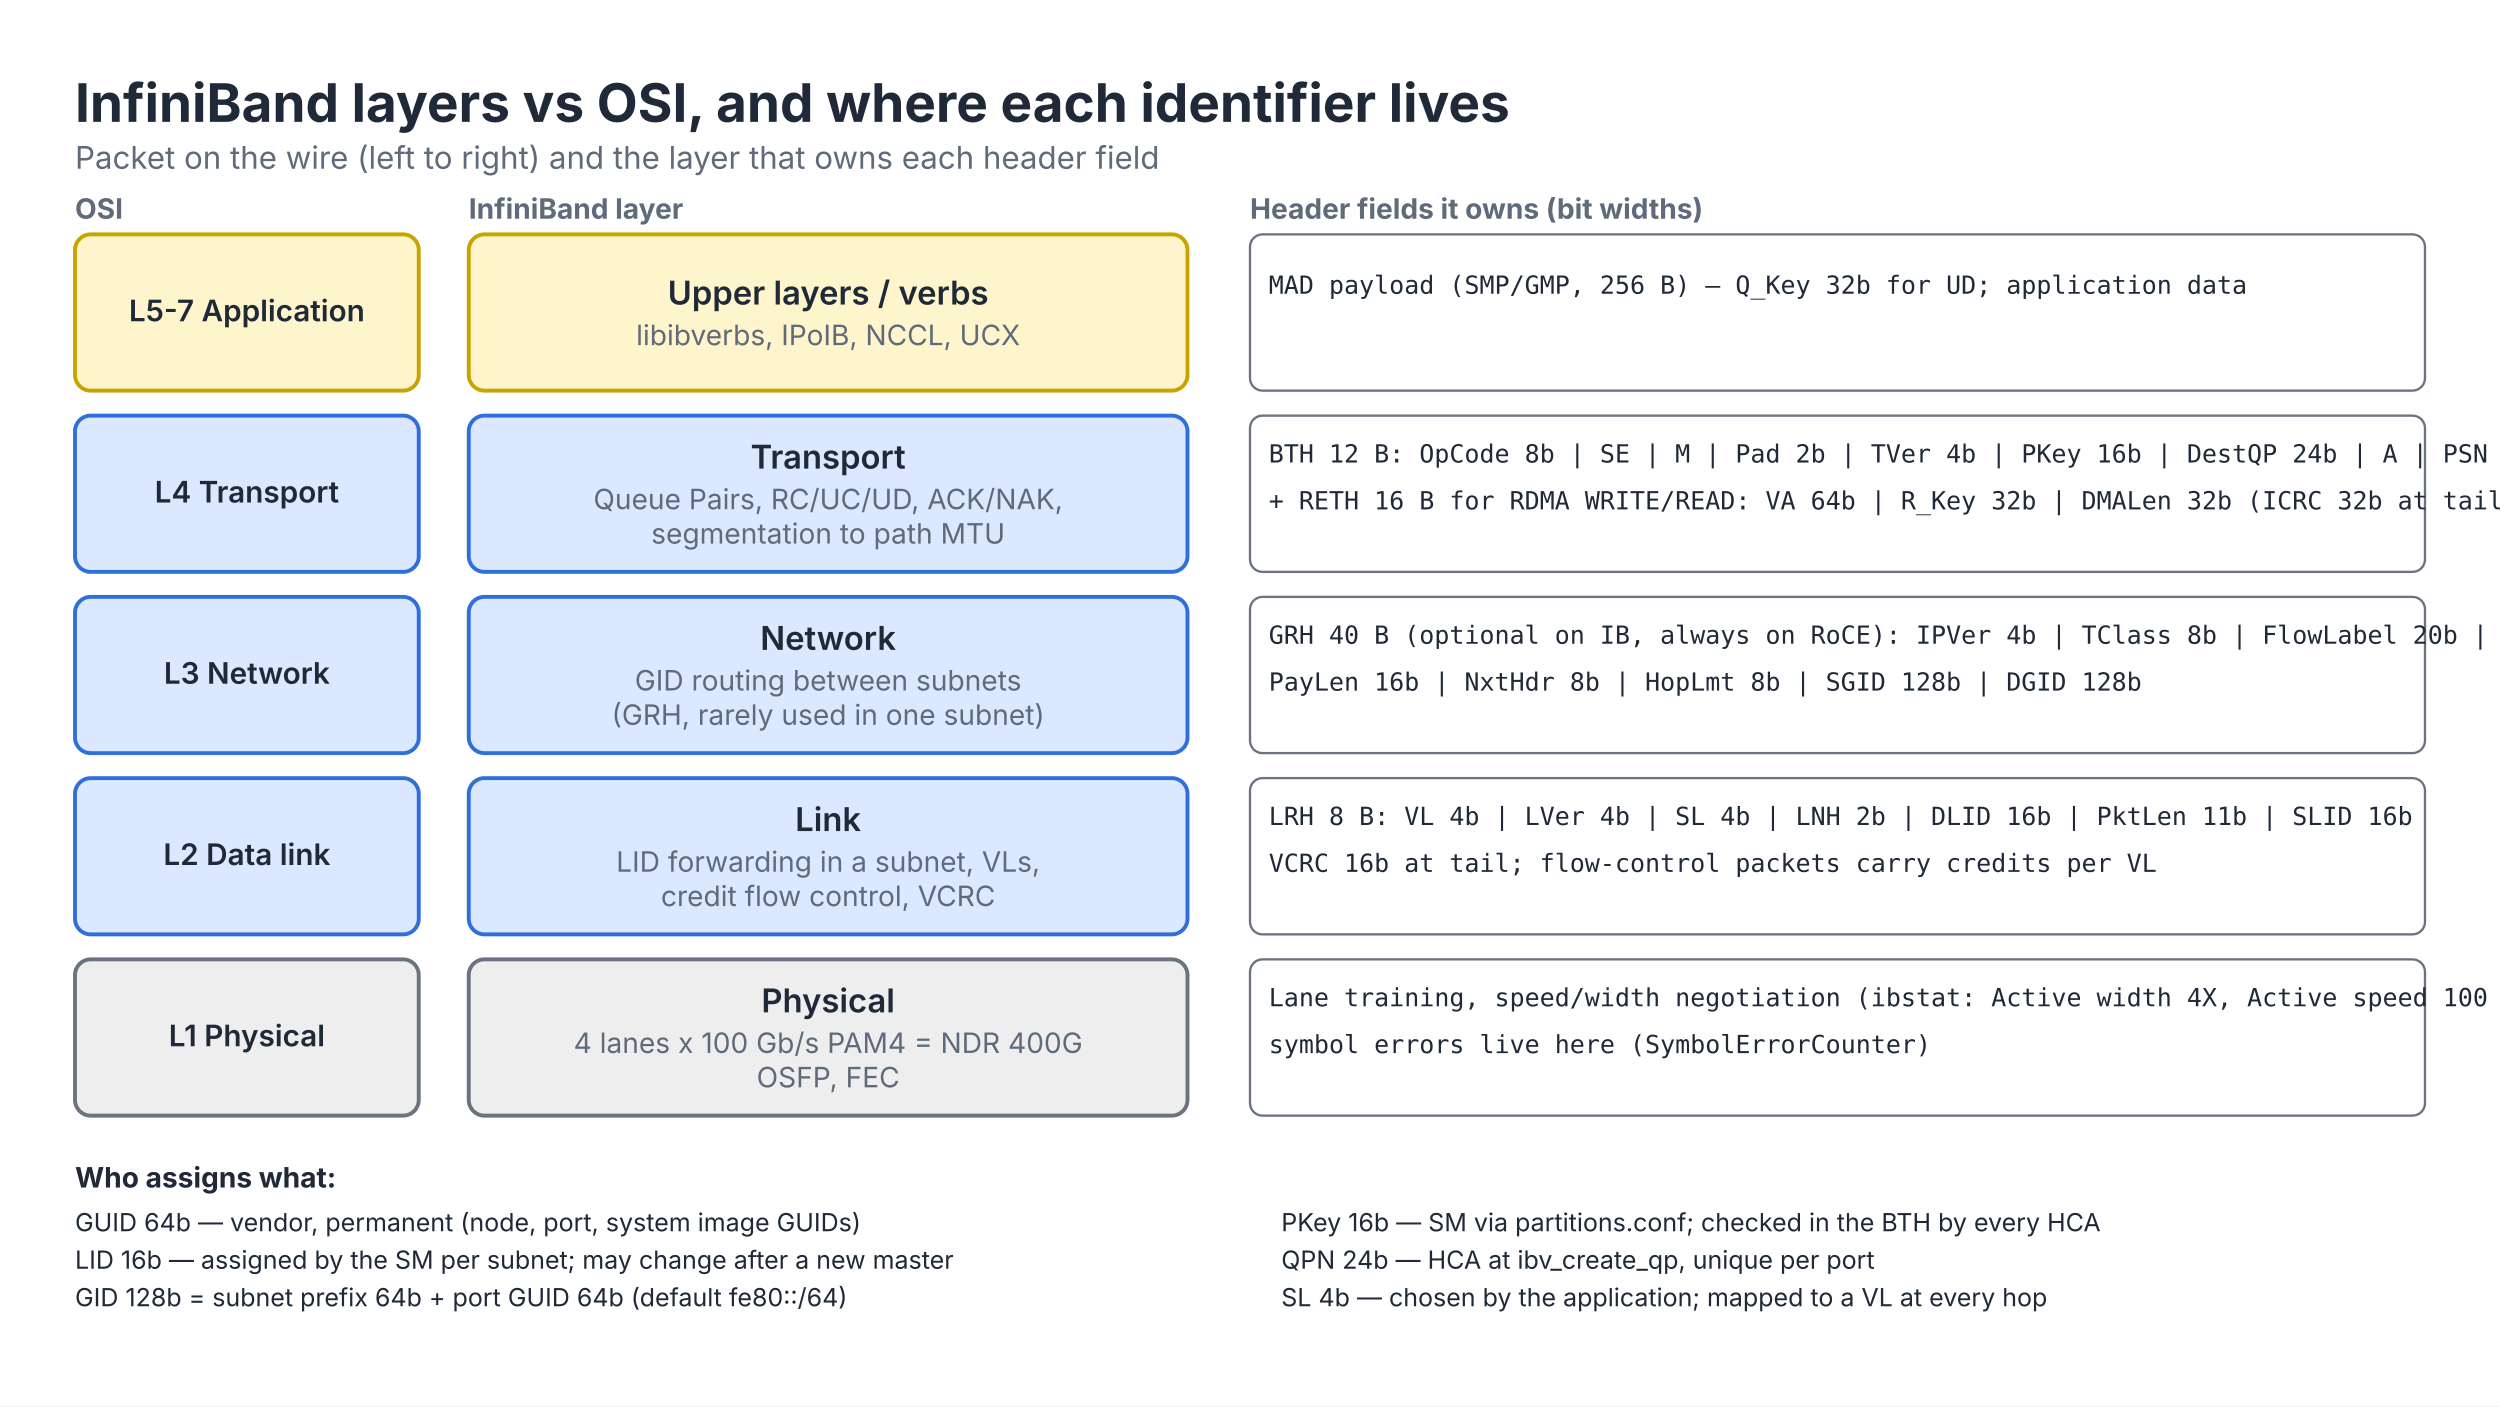
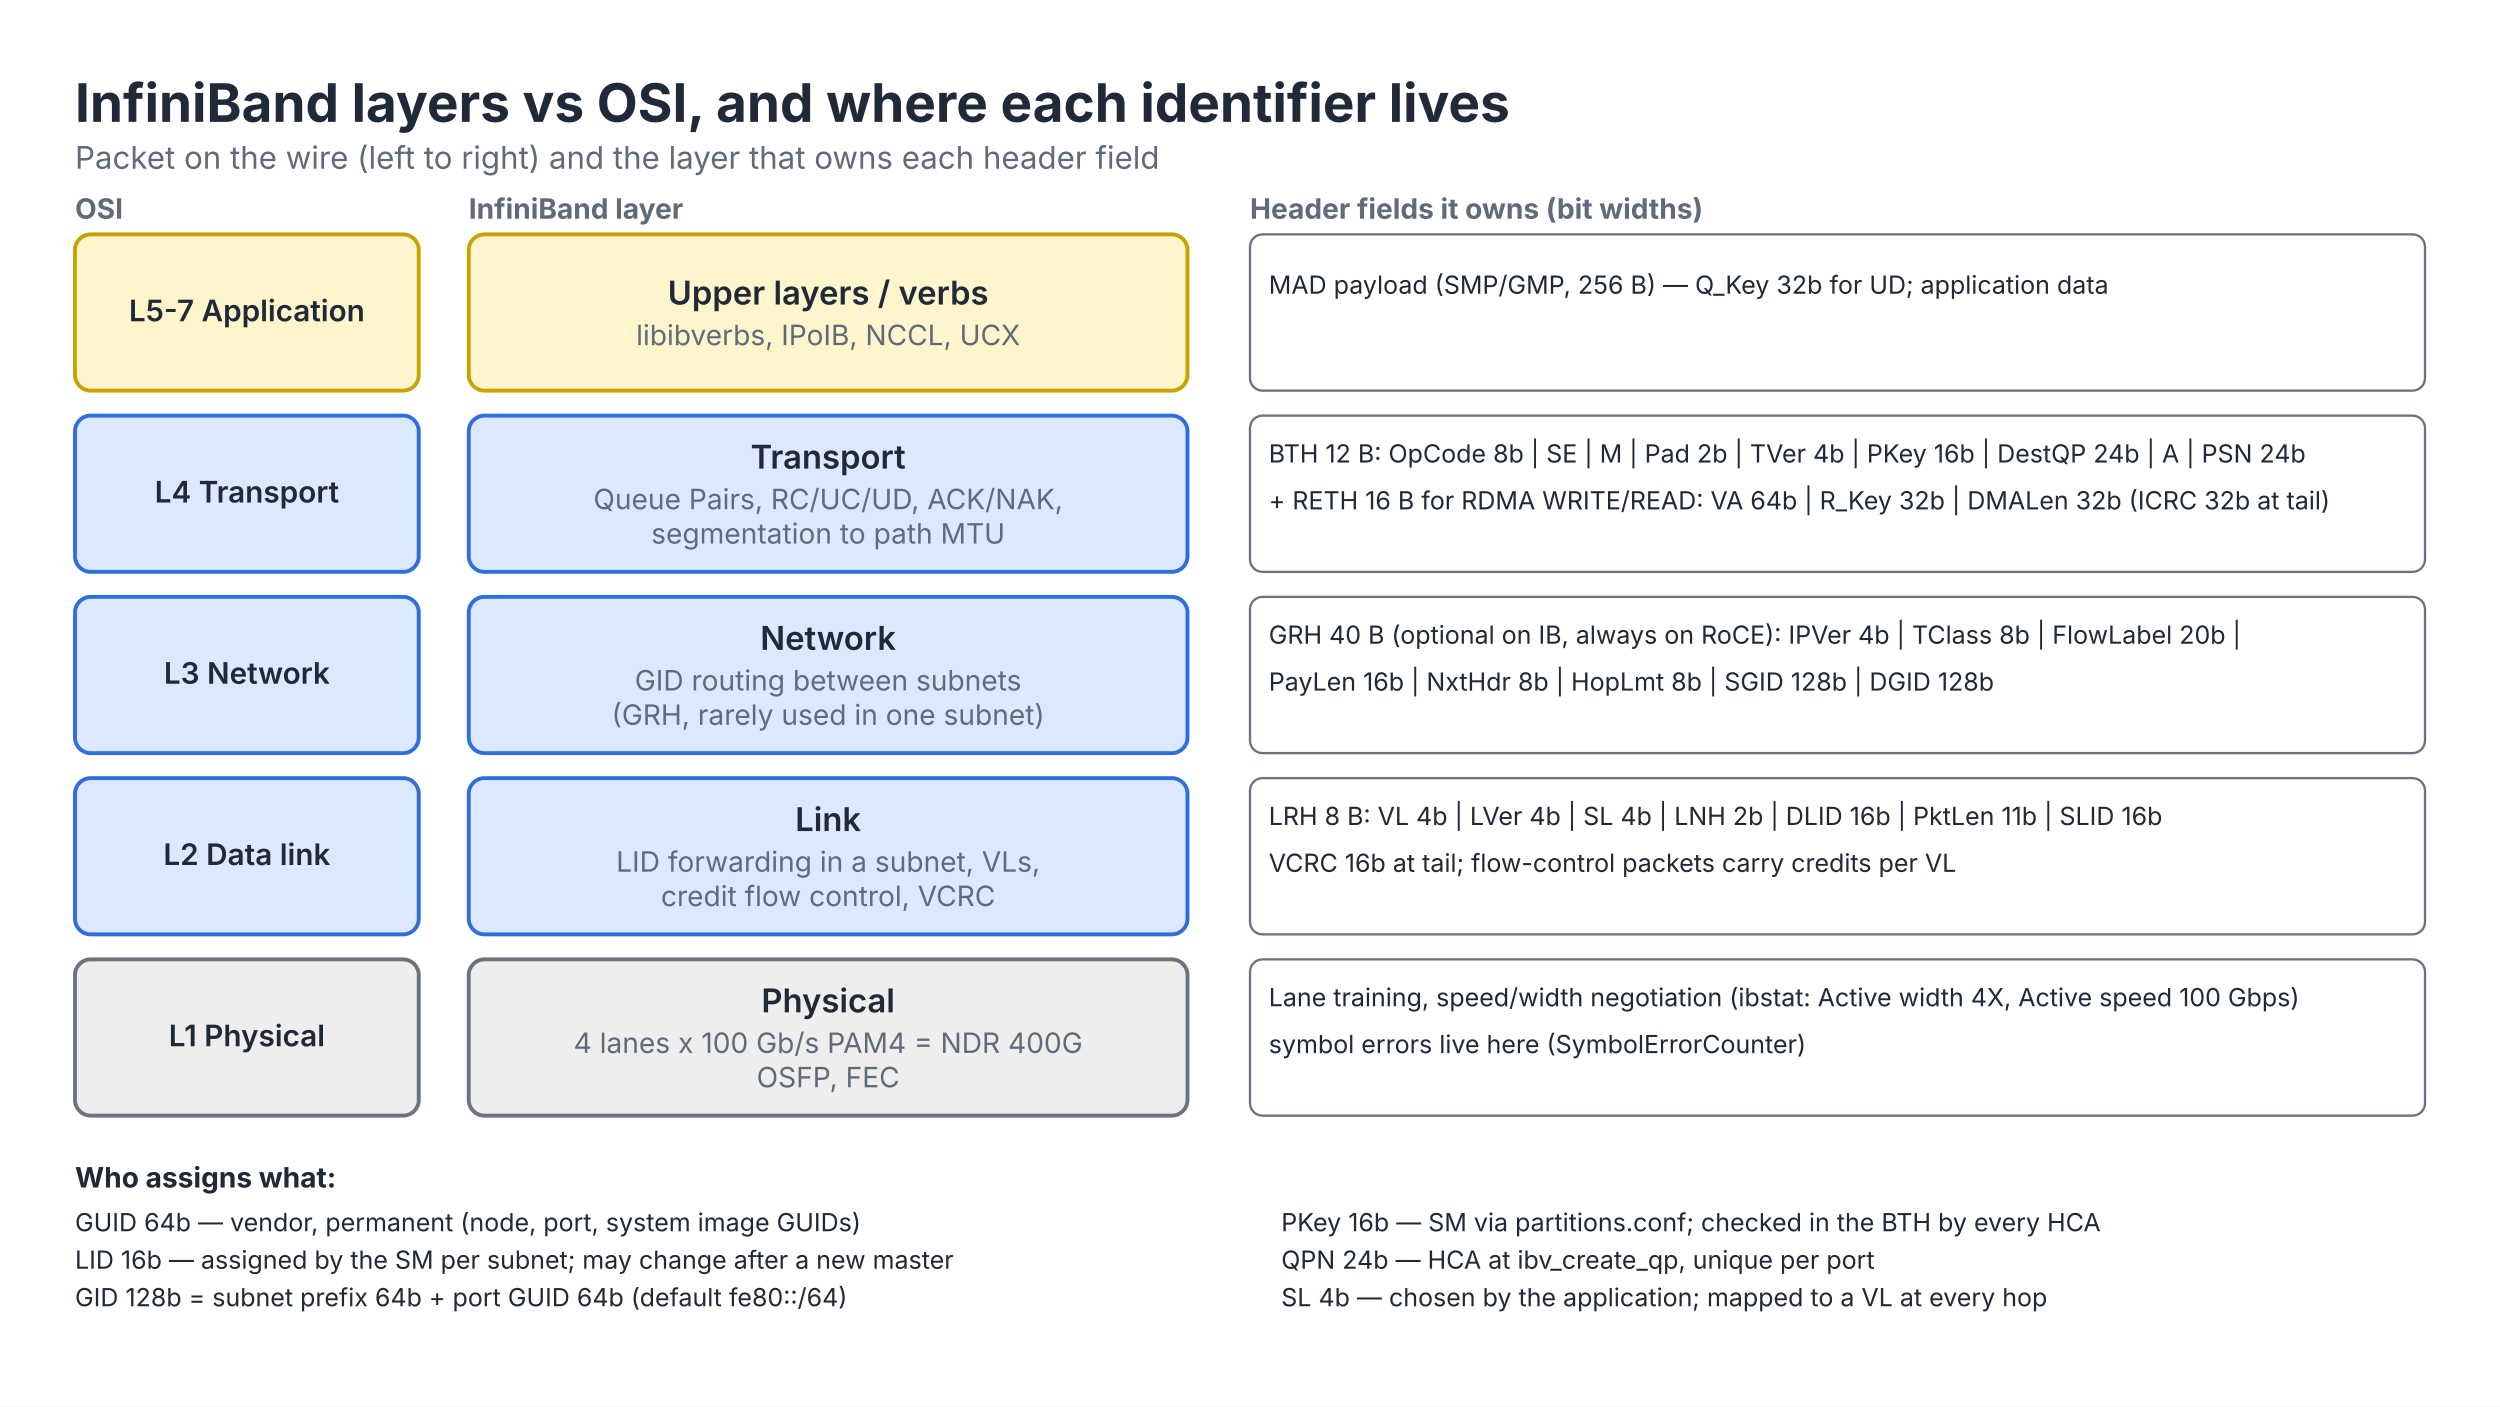
<svg xmlns="http://www.w3.org/2000/svg" viewBox="0 0 1600 900" width="100%" role="img" aria-label="InfiniBand five-layer model mapped to OSI with the LRH, GRH, BTH header fields and the layer that owns LID, GID, PKey and QPN">
  <defs>
    <marker id="arrow-blue" viewBox="0 0 10 10" refX="9" refY="5" markerWidth="7" markerHeight="7" orient="auto-start-reverse">
      <path d="M0,0 L10,5 L0,10 z" fill="#2f6fdb" />
    </marker>
    <marker id="arrow-orange" viewBox="0 0 10 10" refX="9" refY="5" markerWidth="7" markerHeight="7" orient="auto-start-reverse">
      <path d="M0,0 L10,5 L0,10 z" fill="#e07b00" />
    </marker>
    <marker id="arrow-gray" viewBox="0 0 10 10" refX="9" refY="5" markerWidth="7" markerHeight="7" orient="auto-start-reverse">
      <path d="M0,0 L10,5 L0,10 z" fill="#6b7280" />
    </marker>
    <marker id="arrow-red" viewBox="0 0 10 10" refX="9" refY="5" markerWidth="7" markerHeight="7" orient="auto-start-reverse">
      <path d="M0,0 L10,5 L0,10 z" fill="#d93025" />
    </marker>
    <marker id="arrow-purple" viewBox="0 0 10 10" refX="9" refY="5" markerWidth="7" markerHeight="7" orient="auto-start-reverse">
      <path d="M0,0 L10,5 L0,10 z" fill="#7a3fd1" />
    </marker>
    <marker id="arrow-dark" viewBox="0 0 10 10" refX="9" refY="5" markerWidth="7" markerHeight="7" orient="auto-start-reverse">
      <path d="M0,0 L10,5 L0,10 z" fill="#1f2937" />
    </marker>
    <marker id="arrow-green" viewBox="0 0 10 10" refX="9" refY="5" markerWidth="7" markerHeight="7" orient="auto-start-reverse">
      <path d="M0,0 L10,5 L0,10 z" fill="#76b900" />
    </marker>
    <marker id="arrow-yellow" viewBox="0 0 10 10" refX="9" refY="5" markerWidth="7" markerHeight="7" orient="auto-start-reverse">
      <path d="M0,0 L10,5 L0,10 z" fill="#c9a400" />
    </marker>
  </defs>
  <rect x="0" y="0" width="1600" height="900" fill="#ffffff" />
  <text x="48" y="78" font-family="Inter, 'Segoe UI', Helvetica, Arial, sans-serif" font-size="34" font-weight="700" fill="#1f2937">InfiniBand layers vs OSI, and where each identifier lives</text>
  <text x="48" y="108" font-family="Inter, 'Segoe UI', Helvetica, Arial, sans-serif" font-size="20" fill="#5f6b7a">Packet on the wire (left to right) and the layer that owns each header field</text>
  <text x="48" y="140" font-family="Inter, 'Segoe UI', Helvetica, Arial, sans-serif" font-size="18" font-weight="700" fill="#5f6b7a" text-anchor="start">OSI</text>
  <text x="300" y="140" font-family="Inter, 'Segoe UI', Helvetica, Arial, sans-serif" font-size="18" font-weight="700" fill="#5f6b7a" text-anchor="start">InfiniBand layer</text>
  <text x="800" y="140" font-family="Inter, 'Segoe UI', Helvetica, Arial, sans-serif" font-size="18" font-weight="700" fill="#5f6b7a" text-anchor="start">Header fields it owns (bit widths)</text>
  <g>
    <rect x="48" y="150" width="220" height="100" rx="10" fill="#fff5cc" stroke="#c9a400" stroke-width="2.5" fill-opacity="1.0" />
  </g>
  <text x="158.0" y="205.6" font-family="Inter, 'Segoe UI', Helvetica, Arial, sans-serif" font-size="19" font-weight="600" fill="#1f2937" text-anchor="middle">L5-7 Application</text>
  <g>
    <rect x="300" y="150" width="460" height="100" rx="10" fill="#fff5cc" stroke="#c9a400" stroke-width="2.5" fill-opacity="1.0" />
  </g>
  <text x="530.0" y="194.9" font-family="Inter, 'Segoe UI', Helvetica, Arial, sans-serif" font-size="21" font-weight="600" fill="#1f2937" text-anchor="middle">Upper layers / verbs</text>
  <text x="530.0" y="220.9" font-family="Inter, 'Segoe UI', Helvetica, Arial, sans-serif" font-size="18" font-weight="400" fill="#5f6b7a" text-anchor="middle">libibverbs, IPoIB, NCCL, UCX</text>
  <g>
    <rect x="48" y="266" width="220" height="100" rx="10" fill="#dbe8ff" stroke="#2f6fdb" stroke-width="2.5" fill-opacity="1.0" />
  </g>
  <text x="158.0" y="321.6" font-family="Inter, 'Segoe UI', Helvetica, Arial, sans-serif" font-size="19" font-weight="600" fill="#1f2937" text-anchor="middle">L4 Transport</text>
  <g>
    <rect x="300" y="266" width="460" height="100" rx="10" fill="#dbe8ff" stroke="#2f6fdb" stroke-width="2.5" fill-opacity="1.0" />
  </g>
  <text x="530.0" y="299.9" font-family="Inter, 'Segoe UI', Helvetica, Arial, sans-serif" font-size="21" font-weight="600" fill="#1f2937" text-anchor="middle">Transport</text>
  <text x="530.0" y="325.9" font-family="Inter, 'Segoe UI', Helvetica, Arial, sans-serif" font-size="18" font-weight="400" fill="#5f6b7a" text-anchor="middle">Queue Pairs, RC/UC/UD, ACK/NAK,</text>
  <text x="530.0" y="347.9" font-family="Inter, 'Segoe UI', Helvetica, Arial, sans-serif" font-size="18" font-weight="400" fill="#5f6b7a" text-anchor="middle">segmentation to path MTU</text>
  <g>
    <rect x="48" y="382" width="220" height="100" rx="10" fill="#dbe8ff" stroke="#2f6fdb" stroke-width="2.5" fill-opacity="1.0" />
  </g>
  <text x="158.0" y="437.6" font-family="Inter, 'Segoe UI', Helvetica, Arial, sans-serif" font-size="19" font-weight="600" fill="#1f2937" text-anchor="middle">L3 Network</text>
  <g>
    <rect x="300" y="382" width="460" height="100" rx="10" fill="#dbe8ff" stroke="#2f6fdb" stroke-width="2.5" fill-opacity="1.0" />
  </g>
  <text x="530.0" y="415.9" font-family="Inter, 'Segoe UI', Helvetica, Arial, sans-serif" font-size="21" font-weight="600" fill="#1f2937" text-anchor="middle">Network</text>
  <text x="530.0" y="441.9" font-family="Inter, 'Segoe UI', Helvetica, Arial, sans-serif" font-size="18" font-weight="400" fill="#5f6b7a" text-anchor="middle">GID routing between subnets</text>
  <text x="530.0" y="463.9" font-family="Inter, 'Segoe UI', Helvetica, Arial, sans-serif" font-size="18" font-weight="400" fill="#5f6b7a" text-anchor="middle">(GRH, rarely used in one subnet)</text>
  <g>
    <rect x="48" y="498" width="220" height="100" rx="10" fill="#dbe8ff" stroke="#2f6fdb" stroke-width="2.5" fill-opacity="1.0" />
  </g>
  <text x="158.0" y="553.6" font-family="Inter, 'Segoe UI', Helvetica, Arial, sans-serif" font-size="19" font-weight="600" fill="#1f2937" text-anchor="middle">L2 Data link</text>
  <g>
    <rect x="300" y="498" width="460" height="100" rx="10" fill="#dbe8ff" stroke="#2f6fdb" stroke-width="2.5" fill-opacity="1.0" />
  </g>
  <text x="530.0" y="531.9" font-family="Inter, 'Segoe UI', Helvetica, Arial, sans-serif" font-size="21" font-weight="600" fill="#1f2937" text-anchor="middle">Link</text>
  <text x="530.0" y="557.9" font-family="Inter, 'Segoe UI', Helvetica, Arial, sans-serif" font-size="18" font-weight="400" fill="#5f6b7a" text-anchor="middle">LID forwarding in a subnet, VLs,</text>
  <text x="530.0" y="579.9" font-family="Inter, 'Segoe UI', Helvetica, Arial, sans-serif" font-size="18" font-weight="400" fill="#5f6b7a" text-anchor="middle">credit flow control, VCRC</text>
  <g>
    <rect x="48" y="614" width="220" height="100" rx="10" fill="#eeeeee" stroke="#6b7280" stroke-width="2.5" fill-opacity="1.0" />
  </g>
  <text x="158.0" y="669.6" font-family="Inter, 'Segoe UI', Helvetica, Arial, sans-serif" font-size="19" font-weight="600" fill="#1f2937" text-anchor="middle">L1 Physical</text>
  <g>
    <rect x="300" y="614" width="460" height="100" rx="10" fill="#eeeeee" stroke="#6b7280" stroke-width="2.5" fill-opacity="1.0" />
  </g>
  <text x="530.0" y="647.9" font-family="Inter, 'Segoe UI', Helvetica, Arial, sans-serif" font-size="21" font-weight="600" fill="#1f2937" text-anchor="middle">Physical</text>
  <text x="530.0" y="673.9" font-family="Inter, 'Segoe UI', Helvetica, Arial, sans-serif" font-size="18" font-weight="400" fill="#5f6b7a" text-anchor="middle">4 lanes x 100 Gb/s PAM4 = NDR 400G</text>
  <text x="530.0" y="695.9" font-family="Inter, 'Segoe UI', Helvetica, Arial, sans-serif" font-size="18" font-weight="400" fill="#5f6b7a" text-anchor="middle">OSFP, FEC</text>
  <g>
    <rect x="800" y="150" width="752" height="100" rx="8" fill="#ffffff" stroke="#6b7280" stroke-width="1.5" fill-opacity="1.0" />
  </g>
-   <text x="812" y="188" font-family="'JetBrains Mono', Consolas, monospace" font-size="16" font-weight="400" fill="#1f2937" text-anchor="start">MAD payload (SMP/GMP, 256 B) — Q_Key 32b for UD; application data</text>
+   <text x="812" y="188" font-family="Inter, 'Segoe UI', Helvetica, Arial, sans-serif" font-size="16" font-weight="400" fill="#1f2937" text-anchor="start">MAD payload (SMP/GMP, 256 B) — Q_Key 32b for UD; application data</text>
  <g>
    <rect x="800" y="266" width="752" height="100" rx="8" fill="#ffffff" stroke="#6b7280" stroke-width="1.5" fill-opacity="1.0" />
  </g>
-   <text x="812" y="296" font-family="'JetBrains Mono', Consolas, monospace" font-size="16" font-weight="400" fill="#1f2937" text-anchor="start">BTH 12 B: OpCode 8b | SE | M | Pad 2b | TVer 4b | PKey 16b | DestQP 24b | A | PSN 24b</text>
-   <text x="812" y="326" font-family="'JetBrains Mono', Consolas, monospace" font-size="16" font-weight="400" fill="#1f2937" text-anchor="start">+ RETH 16 B for RDMA WRITE/READ: VA 64b | R_Key 32b | DMALen 32b   (ICRC 32b at tail)</text>
+   <text x="812" y="296" font-family="Inter, 'Segoe UI', Helvetica, Arial, sans-serif" font-size="16" font-weight="400" fill="#1f2937" text-anchor="start">BTH 12 B: OpCode 8b | SE | M | Pad 2b | TVer 4b | PKey 16b | DestQP 24b | A | PSN 24b</text>
+   <text x="812" y="326" font-family="Inter, 'Segoe UI', Helvetica, Arial, sans-serif" font-size="16" font-weight="400" fill="#1f2937" text-anchor="start">+ RETH 16 B for RDMA WRITE/READ: VA 64b | R_Key 32b | DMALen 32b   (ICRC 32b at tail)</text>
  <g>
    <rect x="800" y="382" width="752" height="100" rx="8" fill="#ffffff" stroke="#6b7280" stroke-width="1.5" fill-opacity="1.0" />
  </g>
-   <text x="812" y="412" font-family="'JetBrains Mono', Consolas, monospace" font-size="16" font-weight="400" fill="#1f2937" text-anchor="start">GRH 40 B (optional on IB, always on RoCE): IPVer 4b | TClass 8b | FlowLabel 20b |</text>
-   <text x="812" y="442" font-family="'JetBrains Mono', Consolas, monospace" font-size="16" font-weight="400" fill="#1f2937" text-anchor="start">PayLen 16b | NxtHdr 8b | HopLmt 8b | SGID 128b | DGID 128b</text>
+   <text x="812" y="412" font-family="Inter, 'Segoe UI', Helvetica, Arial, sans-serif" font-size="16" font-weight="400" fill="#1f2937" text-anchor="start">GRH 40 B (optional on IB, always on RoCE): IPVer 4b | TClass 8b | FlowLabel 20b |</text>
+   <text x="812" y="442" font-family="Inter, 'Segoe UI', Helvetica, Arial, sans-serif" font-size="16" font-weight="400" fill="#1f2937" text-anchor="start">PayLen 16b | NxtHdr 8b | HopLmt 8b | SGID 128b | DGID 128b</text>
  <g>
    <rect x="800" y="498" width="752" height="100" rx="8" fill="#ffffff" stroke="#6b7280" stroke-width="1.5" fill-opacity="1.0" />
  </g>
-   <text x="812" y="528" font-family="'JetBrains Mono', Consolas, monospace" font-size="16" font-weight="400" fill="#1f2937" text-anchor="start">LRH 8 B: VL 4b | LVer 4b | SL 4b | LNH 2b | DLID 16b | PktLen 11b | SLID 16b</text>
-   <text x="812" y="558" font-family="'JetBrains Mono', Consolas, monospace" font-size="16" font-weight="400" fill="#1f2937" text-anchor="start">VCRC 16b at tail; flow-control packets carry credits per VL</text>
+   <text x="812" y="528" font-family="Inter, 'Segoe UI', Helvetica, Arial, sans-serif" font-size="16" font-weight="400" fill="#1f2937" text-anchor="start">LRH 8 B: VL 4b | LVer 4b | SL 4b | LNH 2b | DLID 16b | PktLen 11b | SLID 16b</text>
+   <text x="812" y="558" font-family="Inter, 'Segoe UI', Helvetica, Arial, sans-serif" font-size="16" font-weight="400" fill="#1f2937" text-anchor="start">VCRC 16b at tail; flow-control packets carry credits per VL</text>
  <g>
    <rect x="800" y="614" width="752" height="100" rx="8" fill="#ffffff" stroke="#6b7280" stroke-width="1.5" fill-opacity="1.0" />
  </g>
-   <text x="812" y="644" font-family="'JetBrains Mono', Consolas, monospace" font-size="16" font-weight="400" fill="#1f2937" text-anchor="start">Lane training, speed/width negotiation (ibstat: Active width 4X, Active speed 100 Gbps)</text>
-   <text x="812" y="674" font-family="'JetBrains Mono', Consolas, monospace" font-size="16" font-weight="400" fill="#1f2937" text-anchor="start">symbol errors live here (SymbolErrorCounter)</text>
+   <text x="812" y="644" font-family="Inter, 'Segoe UI', Helvetica, Arial, sans-serif" font-size="16" font-weight="400" fill="#1f2937" text-anchor="start">Lane training, speed/width negotiation (ibstat: Active width 4X, Active speed 100 Gbps)</text>
+   <text x="812" y="674" font-family="Inter, 'Segoe UI', Helvetica, Arial, sans-serif" font-size="16" font-weight="400" fill="#1f2937" text-anchor="start">symbol errors live here (SymbolErrorCounter)</text>
  <text x="48" y="760" font-family="Inter, 'Segoe UI', Helvetica, Arial, sans-serif" font-size="18" font-weight="700" fill="#1f2937" text-anchor="start">Who assigns what:</text>
  <text x="48" y="788" font-family="Inter, 'Segoe UI', Helvetica, Arial, sans-serif" font-size="16" font-weight="400" fill="#1f2937" text-anchor="start">GUID 64b — vendor, permanent (node, port, system image GUIDs)</text>
  <text x="48" y="812" font-family="Inter, 'Segoe UI', Helvetica, Arial, sans-serif" font-size="16" font-weight="400" fill="#1f2937" text-anchor="start">LID 16b — assigned by the SM per subnet; may change after a new master</text>
  <text x="48" y="836" font-family="Inter, 'Segoe UI', Helvetica, Arial, sans-serif" font-size="16" font-weight="400" fill="#1f2937" text-anchor="start">GID 128b = subnet prefix 64b + port GUID 64b (default fe80::/64)</text>
  <text x="820" y="788" font-family="Inter, 'Segoe UI', Helvetica, Arial, sans-serif" font-size="16" font-weight="400" fill="#1f2937" text-anchor="start">PKey 16b — SM via partitions.conf; checked in the BTH by every HCA</text>
  <text x="820" y="812" font-family="Inter, 'Segoe UI', Helvetica, Arial, sans-serif" font-size="16" font-weight="400" fill="#1f2937" text-anchor="start">QPN 24b — HCA at ibv_create_qp, unique per port</text>
  <text x="820" y="836" font-family="Inter, 'Segoe UI', Helvetica, Arial, sans-serif" font-size="16" font-weight="400" fill="#1f2937" text-anchor="start">SL 4b — chosen by the application; mapped to a VL at every hop</text>
</svg>
